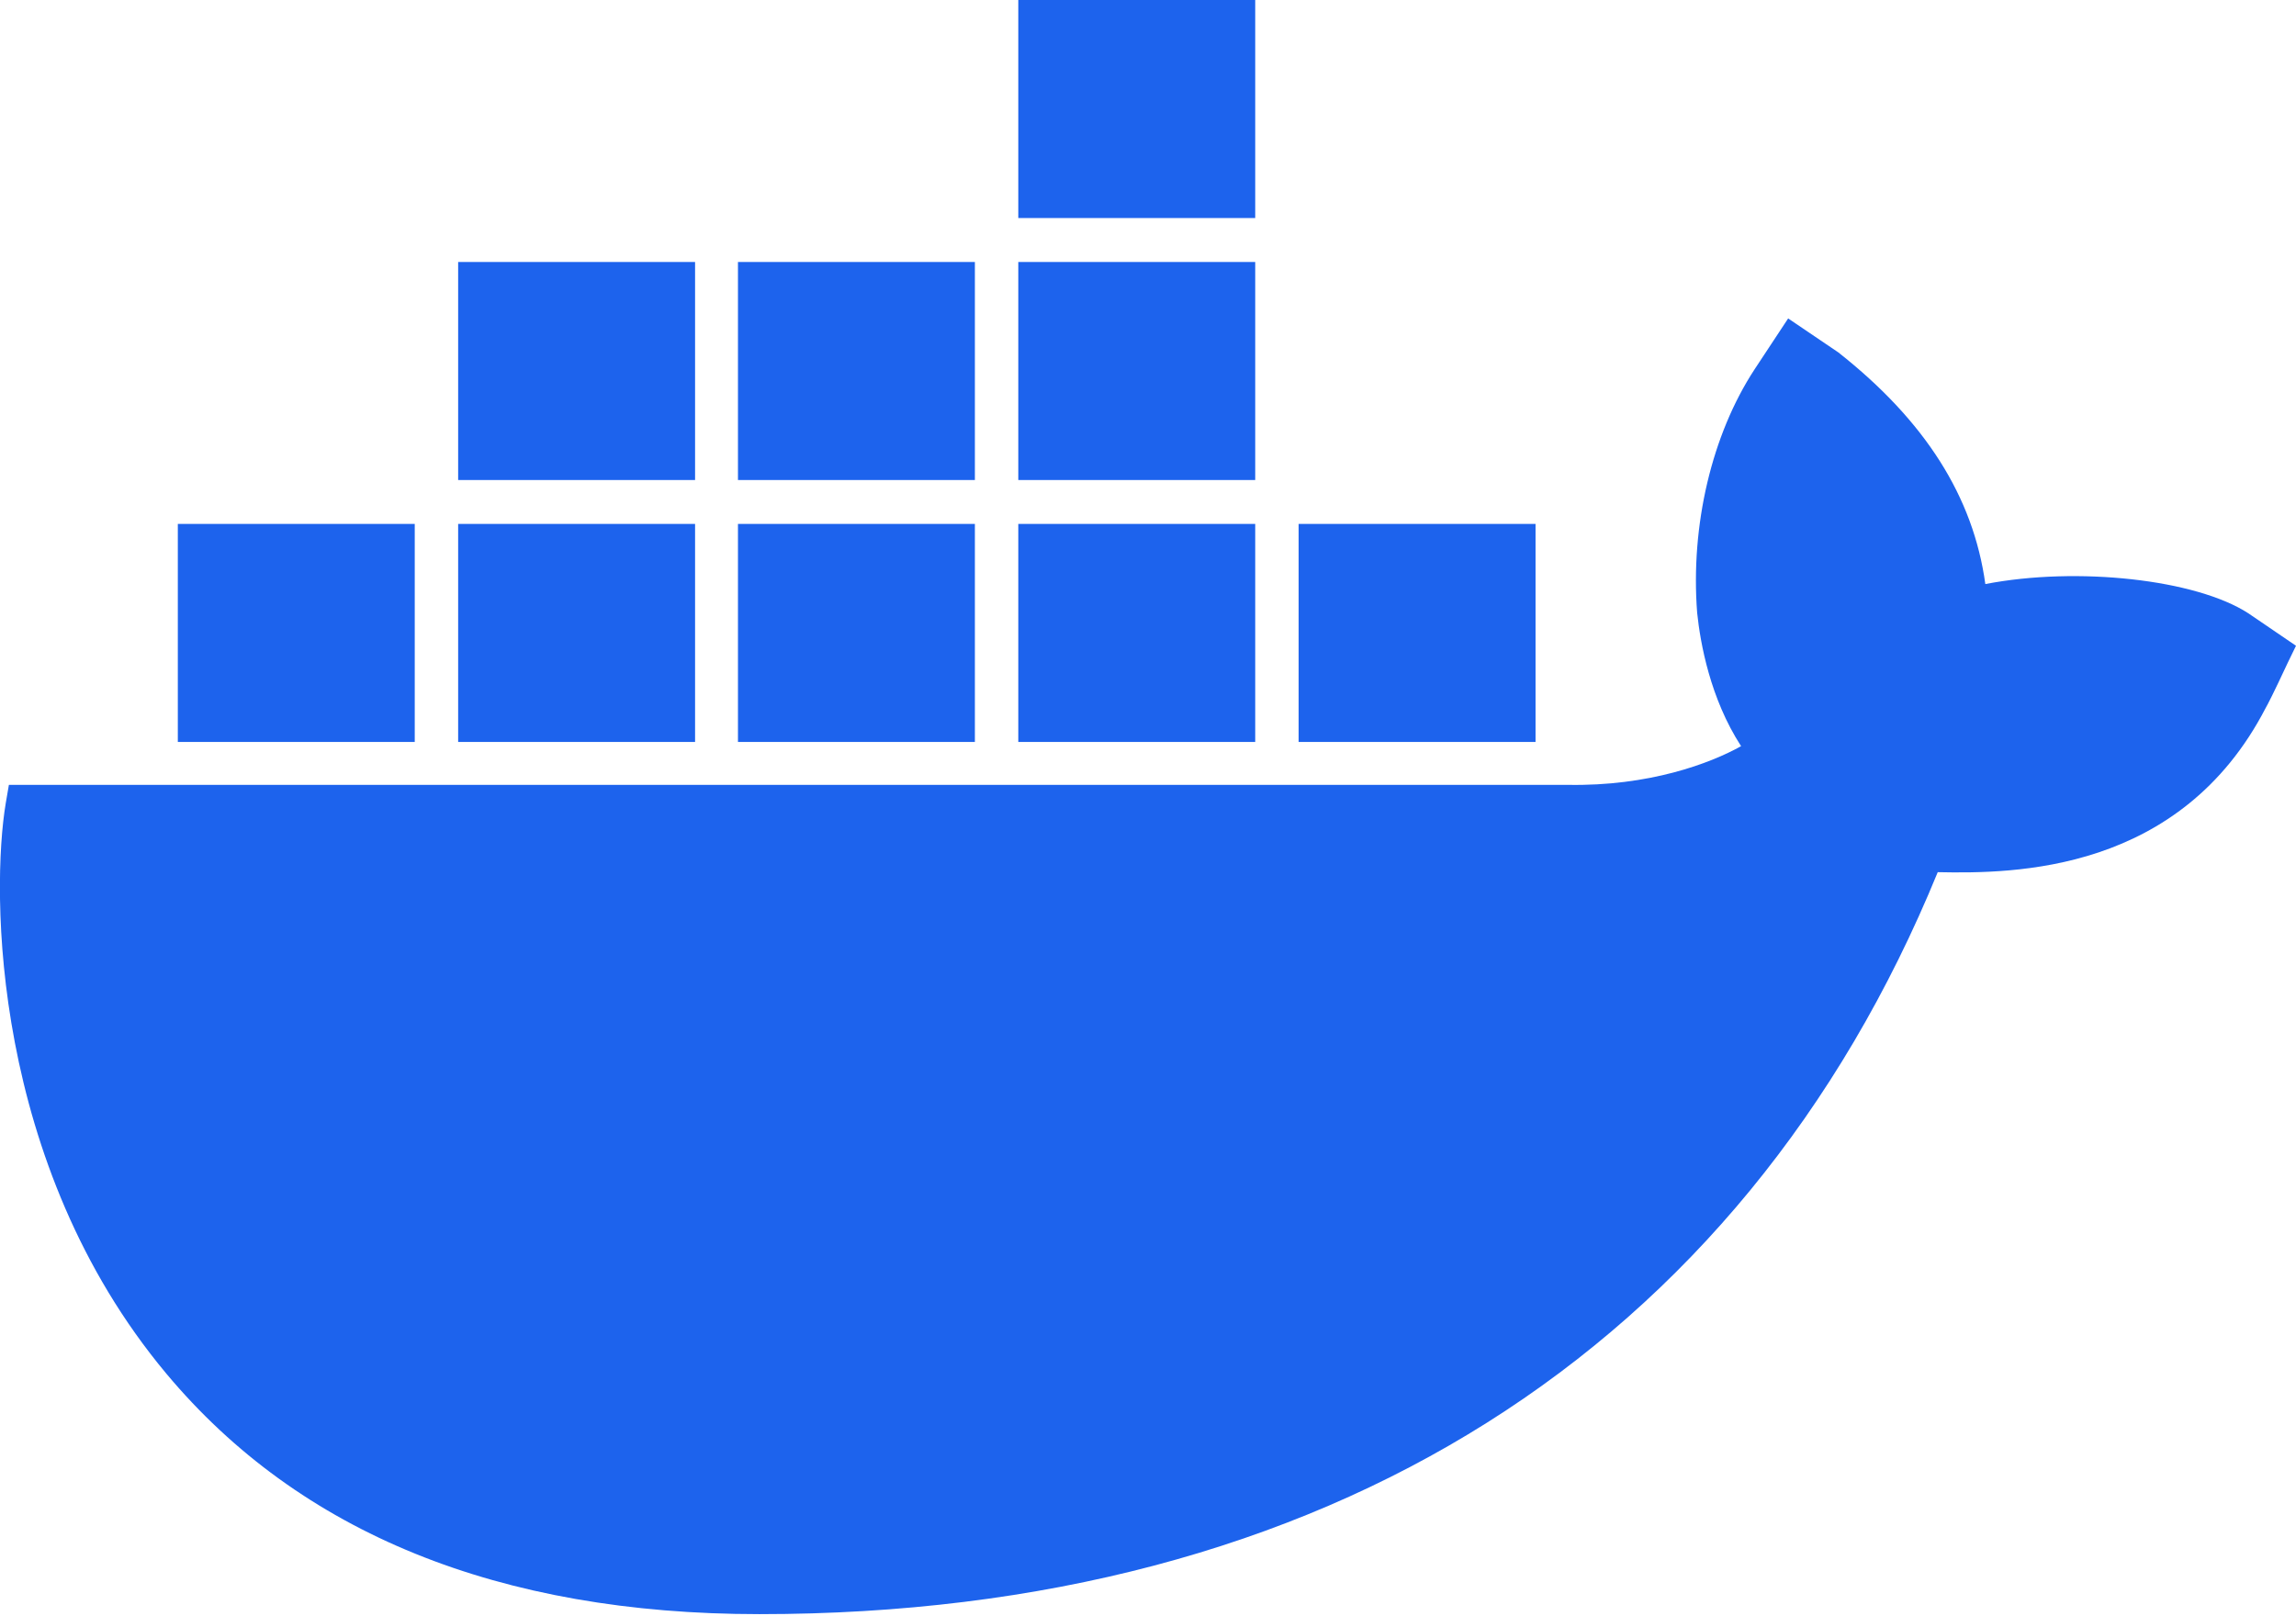
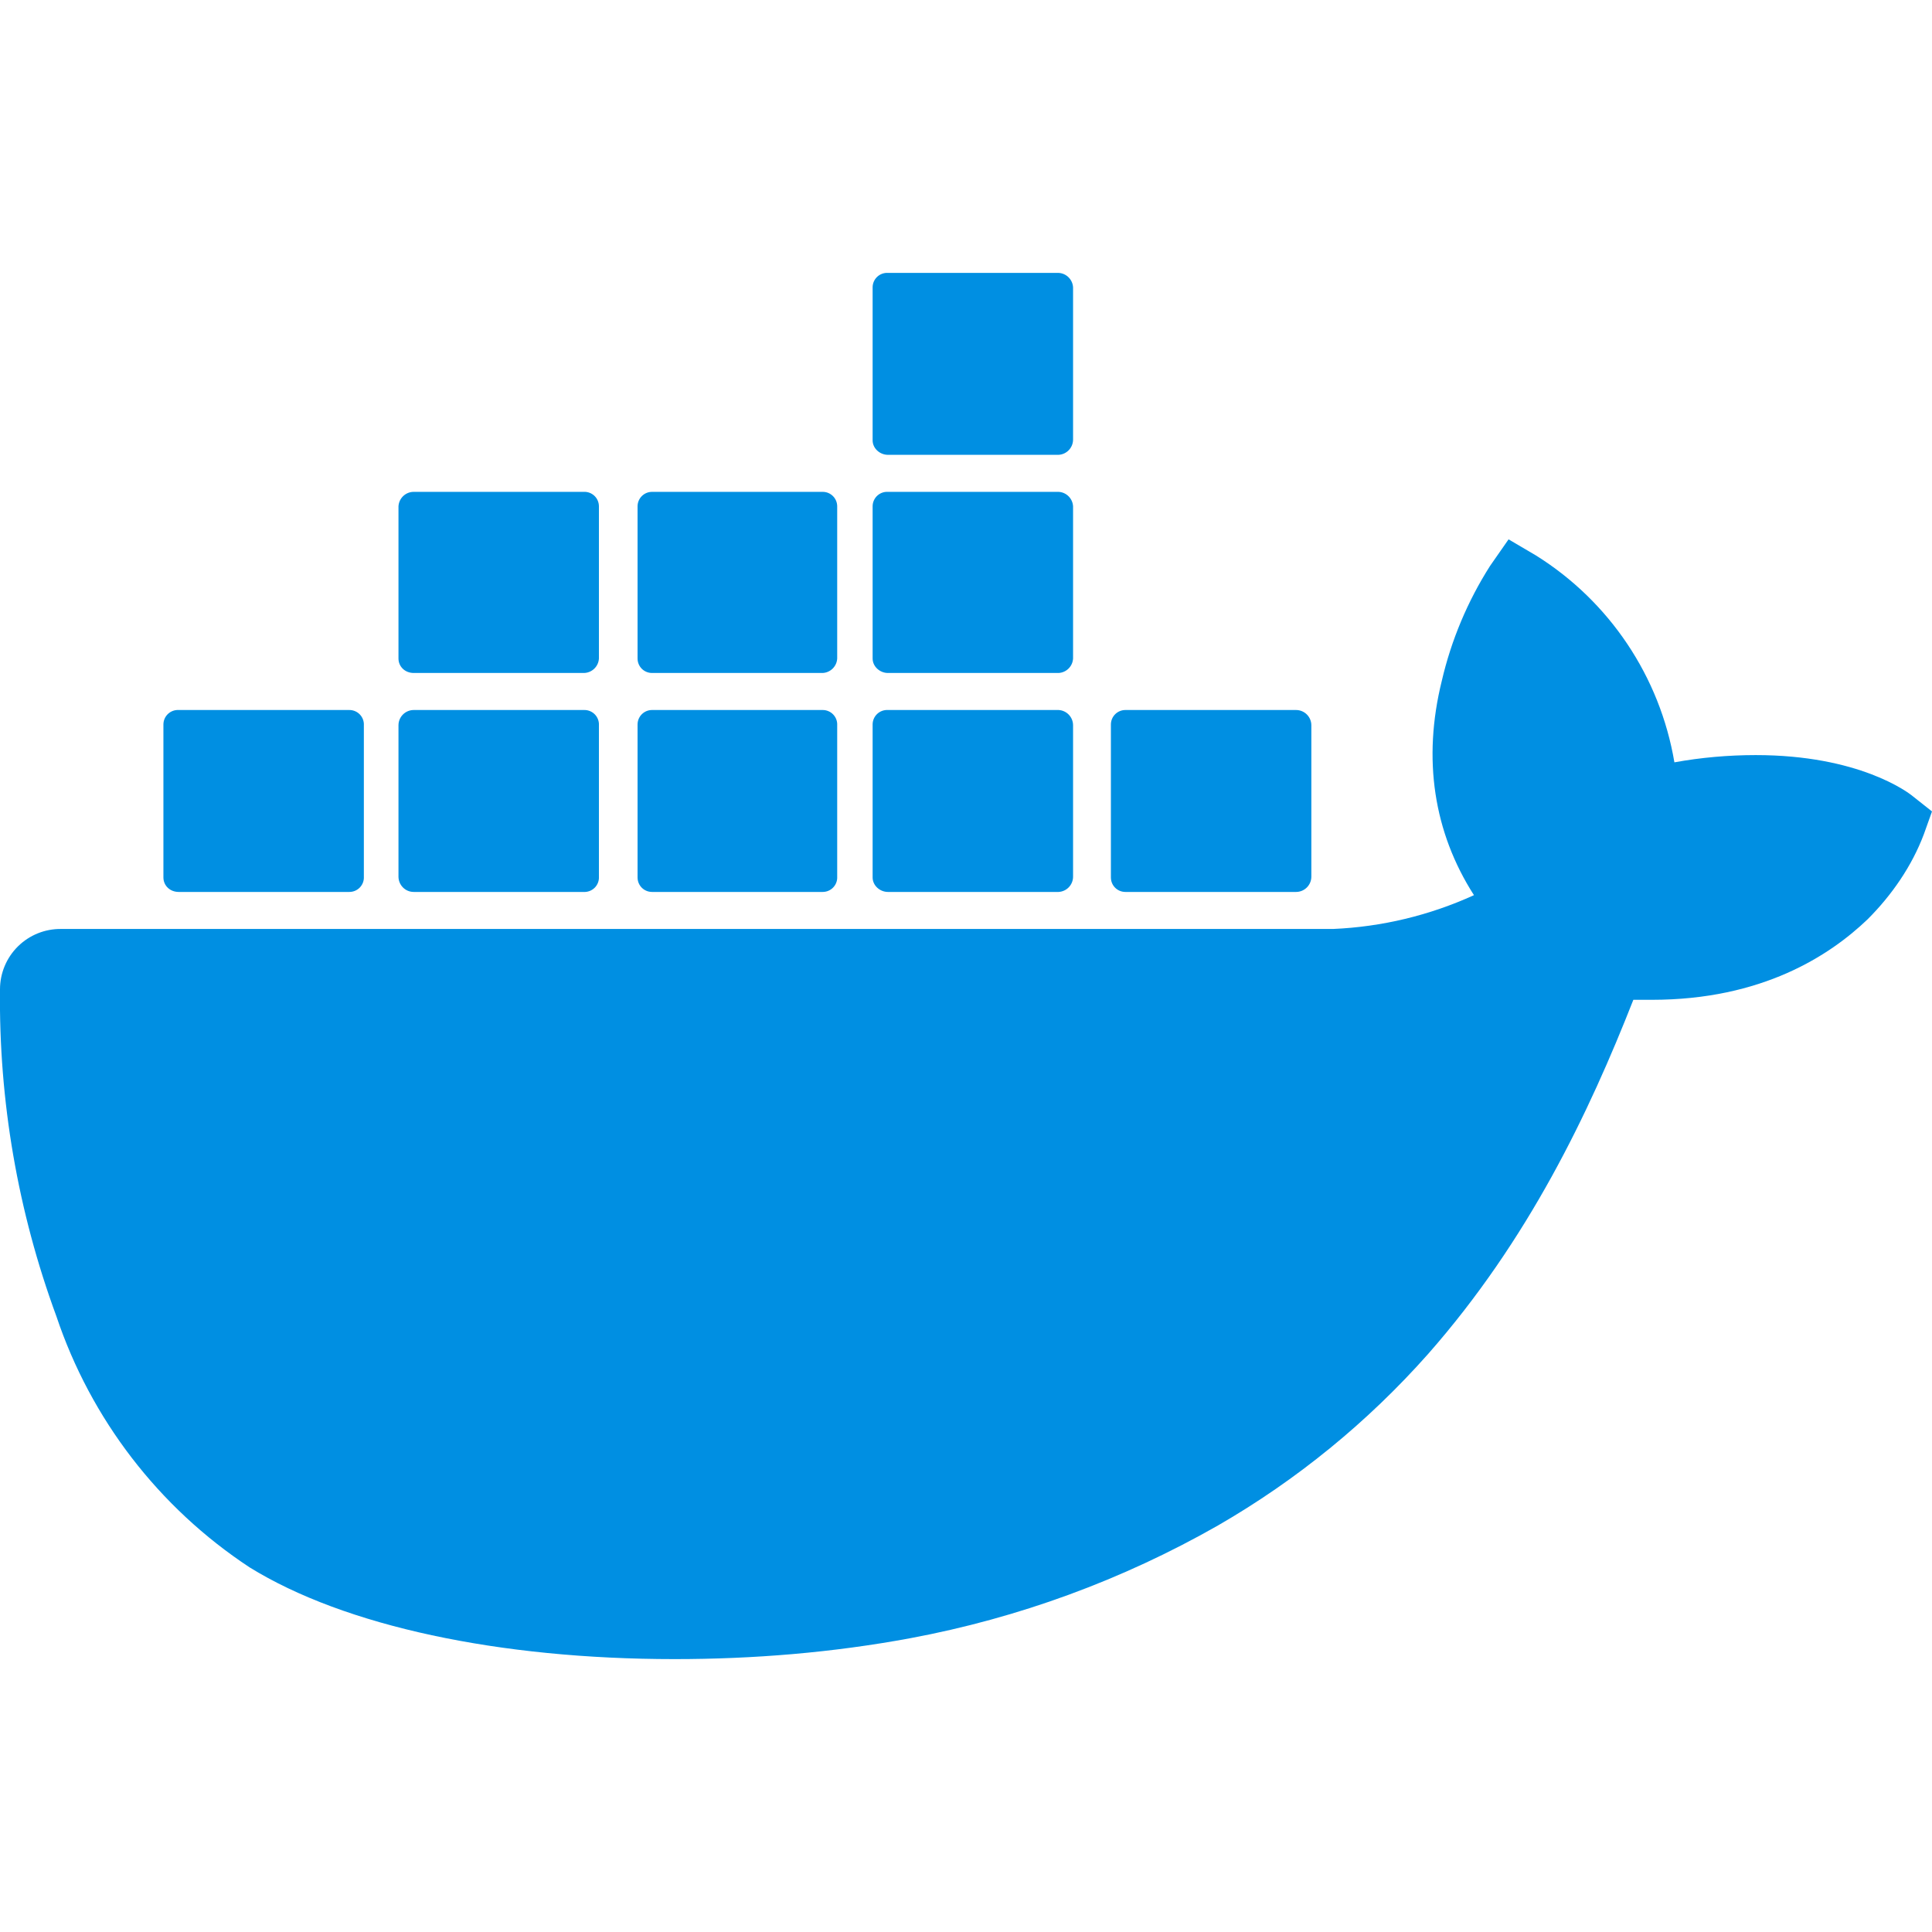
- <svg xmlns="http://www.w3.org/2000/svg" version="1.1" id="Layer_1" x="0px" y="0px" viewBox="0 0 439 309" style="enable-background:new 0 0 439 309;" xml:space="preserve">
-   <style type="text/css">
- 	.st0{fill:#1D63ED;}
- </style>
-   <path class="st0" d="M379.6,111.7c-2.3-16.7-11.5-31.2-28.1-44.3l-9.6-6.5l-6.4,9.7c-8.2,12.5-12.3,29.9-11,46.6  c0.6,5.8,2.5,16.4,8.4,25.5c-5.9,3.3-17.6,7.7-33.2,7.4H1.7l-0.6,3.5c-2.8,16.7-2.8,69,30.7,109.1c25.5,30.5,63.6,46,113.4,46  c108,0,187.8-50.3,225.3-141.9c14.7,0.3,46.4,0.1,62.7-31.4c0.4-0.7,1.4-2.6,4.2-8.6l1.6-3.3l-9.1-6.2  C419.9,110.8,397.2,108.3,379.6,111.7L379.6,111.7z M240,0h-45.3v41.7H240V0z M240,50.1h-45.3v41.7H240V50.1z M186.4,50.1h-45.3  v41.7h45.3V50.1z M132.9,50.1H87.6v41.7h45.3V50.1z M79.3,100.2H34v41.7h45.3V100.2z M132.9,100.2H87.6v41.7h45.3V100.2z   M186.4,100.2h-45.3v41.7h45.3V100.2z M240,100.2h-45.3v41.7H240V100.2z M293.6,100.2h-45.3v41.7h45.3V100.2z" />
+ <svg xmlns="http://www.w3.org/2000/svg" viewBox="0 0 24 24" fill="#008fe2">
+   <path d="M13.98 11.08h2.12a.19.19 0 0 0 .19-.19V9.01a.19.19 0 0 0-.19-.19h-2.12a.18.18 0 0 0-.18.18v1.9c0 .1.08.18.18.18m-2.95-5.43h2.12a.19.19 0 0 0 .18-.19V3.57a.19.19 0 0 0-.18-.18h-2.12a.18.18 0 0 0-.19.18v1.9c0 .1.09.18.19.18m0 2.71h2.12a.19.19 0 0 0 .18-.18V6.29a.19.19 0 0 0-.18-.18h-2.12a.18.18 0 0 0-.19.18v1.89c0 .1.09.18.19.18m-2.93 0h2.12a.19.19 0 0 0 .18-.18V6.29a.18.18 0 0 0-.18-.18H8.1a.18.18 0 0 0-.18.18v1.89c0 .1.08.18.18.18m-2.96 0h2.11a.19.19 0 0 0 .19-.18V6.29a.18.18 0 0 0-.19-.18H5.14a.19.19 0 0 0-.19.18v1.89c0 .1.08.18.19.18m5.89 2.72h2.12a.19.19 0 0 0 .18-.19V9.01a.19.19 0 0 0-.18-.19h-2.12a.18.18 0 0 0-.19.18v1.9c0 .1.09.18.19.18m-2.93 0h2.12a.18.18 0 0 0 .18-.19V9.01a.18.18 0 0 0-.18-.19H8.1a.18.18 0 0 0-.18.18v1.9c0 .1.08.18.18.18m-2.96 0h2.11a.18.18 0 0 0 .19-.19V9.01a.18.18 0 0 0-.18-.19H5.14a.19.19 0 0 0-.19.19v1.88c0 .1.08.19.19.19m-2.92 0h2.12a.18.18 0 0 0 .18-.19V9.01a.18.18 0 0 0-.18-.19H2.22a.18.18 0 0 0-.19.18v1.9c0 .1.08.18.19.18m21.54-1.19c-.06-.05-.67-.51-1.95-.51-.34 0-.68.03-1.01.09a3.77 3.77 0 0 0-1.72-2.57l-.34-.2-.23.33a4.6 4.6 0 0 0-.6 1.43c-.24.97-.1 1.88.4 2.66a4.7 4.7 0 0 1-1.75.42H.76a.75.75 0 0 0-.76.75 11.38 11.38 0 0 0 .7 4.06 6.03 6.03 0 0 0 2.4 3.12c1.18.73 3.1 1.14 5.28 1.14.98 0 1.96-.08 2.93-.26a12.25 12.25 0 0 0 3.82-1.4 10.5 10.5 0 0 0 2.61-2.13c1.25-1.42 2-3 2.55-4.4h.23c1.37 0 2.21-.55 2.68-1 .3-.3.55-.66.7-1.06l.1-.28Z" />
</svg>
